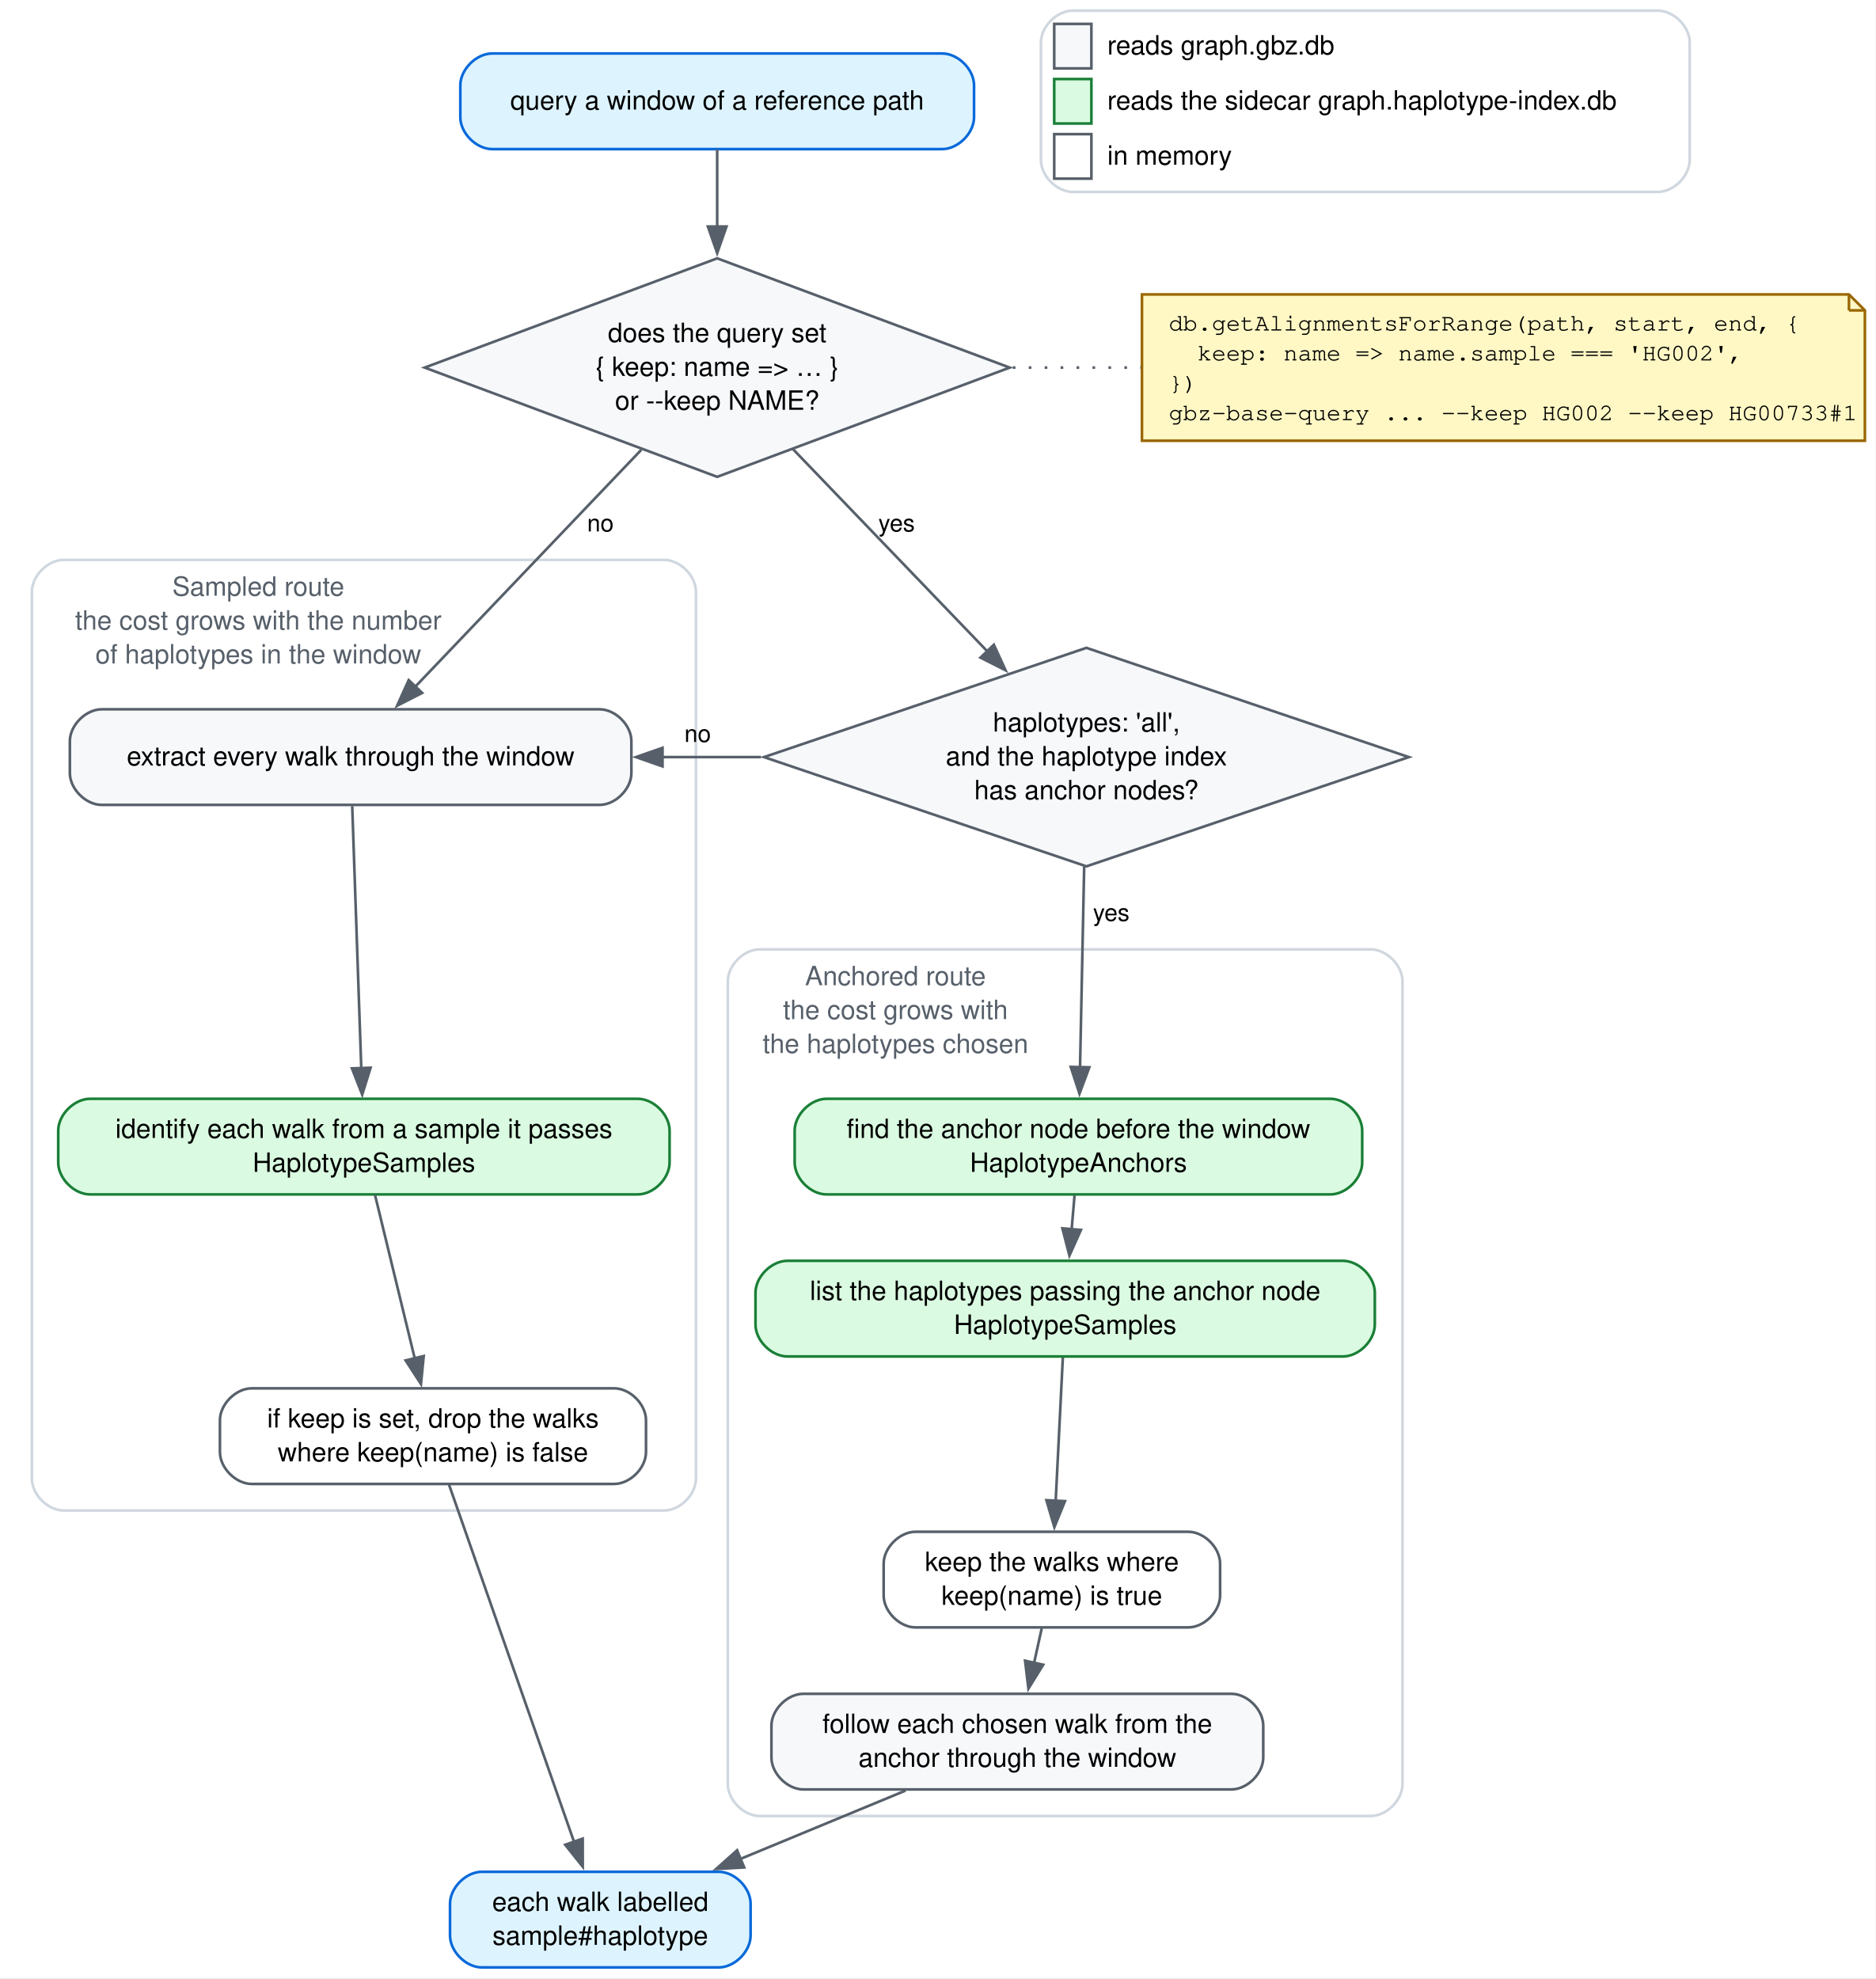
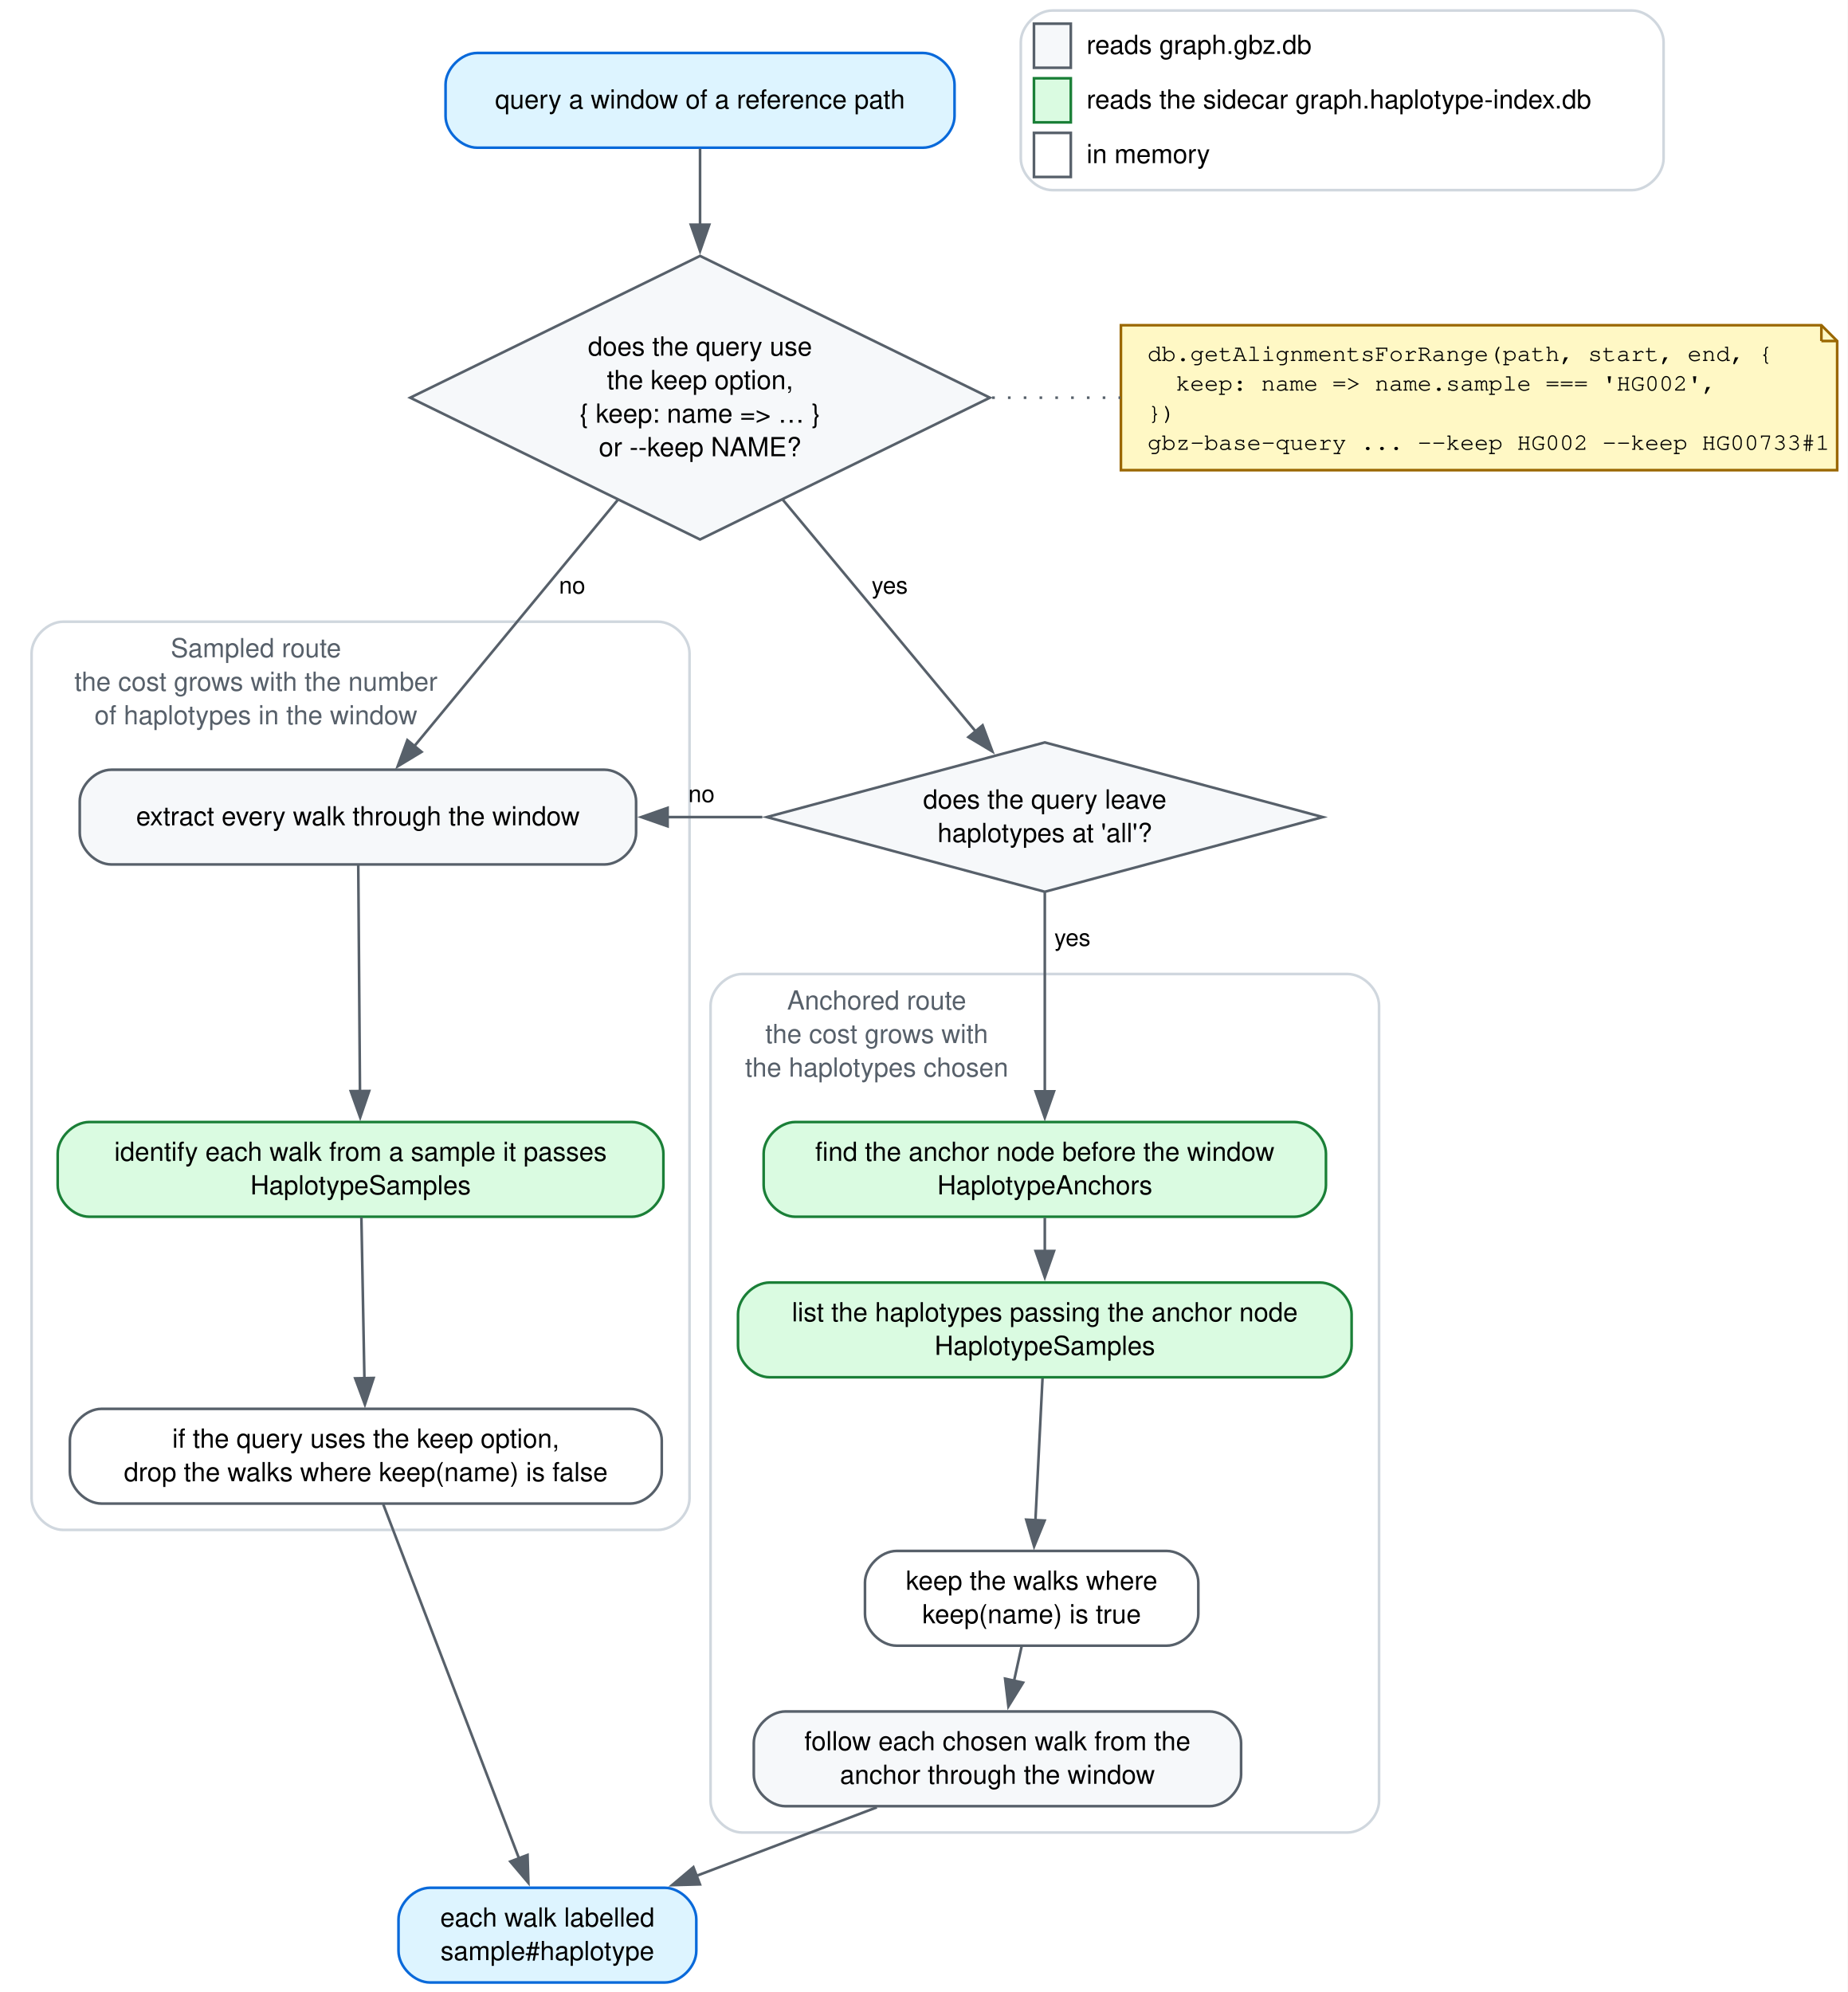
- <svg xmlns="http://www.w3.org/2000/svg" width="706pt" height="745pt" viewBox="0.00 0.00 706.00 745.00">
-   <g id="graph0" class="graph" transform="scale(1 1) rotate(0) translate(4 740.64)">
-     <polygon fill="white" stroke="none" points="-4,4 -4,-740.64 702.08,-740.64 702.08,4 -4,4" />
+ <svg xmlns="http://www.w3.org/2000/svg" width="702pt" height="757pt" viewBox="0.00 0.00 702.00 757.00">
+   <g id="graph0" class="graph" transform="scale(1 1) rotate(0) translate(4 753.39)">
+     <polygon fill="white" stroke="none" points="-4,4 -4,-753.39 698.08,-753.39 698.08,4 -4,4" />
    <g id="clust3" class="cluster">
-       <path fill="white" stroke="#d0d7de" d="M20,-172C20,-172 246,-172 246,-172 252,-172 258,-178 258,-184 258,-184 258,-517.88 258,-517.88 258,-523.88 252,-529.88 246,-529.88 246,-529.88 20,-529.88 20,-529.88 14,-529.88 8,-523.88 8,-517.88 8,-517.88 8,-184 8,-184 8,-178 14,-172 20,-172" />
-       <text xml:space="preserve" text-anchor="middle" x="93.25" y="-516.38" font-family="Helvetica,sans-Serif" font-size="10.00" fill="#57606a">Sampled route</text>
-       <text xml:space="preserve" text-anchor="middle" x="93.25" y="-503.63" font-family="Helvetica,sans-Serif" font-size="10.00" fill="#57606a">the cost grows with the number</text>
-       <text xml:space="preserve" text-anchor="middle" x="93.25" y="-490.88" font-family="Helvetica,sans-Serif" font-size="10.00" fill="#57606a">of haplotypes in the window</text>
+       <path fill="white" stroke="#d0d7de" d="M20,-172C20,-172 246,-172 246,-172 252,-172 258,-178 258,-184 258,-184 258,-505.13 258,-505.13 258,-511.13 252,-517.13 246,-517.13 246,-517.13 20,-517.13 20,-517.13 14,-517.13 8,-511.13 8,-505.13 8,-505.13 8,-184 8,-184 8,-178 14,-172 20,-172" />
+       <text xml:space="preserve" text-anchor="middle" x="93.25" y="-503.63" font-family="Helvetica,sans-Serif" font-size="10.00" fill="#57606a">Sampled route</text>
+       <text xml:space="preserve" text-anchor="middle" x="93.25" y="-490.88" font-family="Helvetica,sans-Serif" font-size="10.00" fill="#57606a">the cost grows with the number</text>
+       <text xml:space="preserve" text-anchor="middle" x="93.25" y="-478.13" font-family="Helvetica,sans-Serif" font-size="10.00" fill="#57606a">of haplotypes in the window</text>
    </g>
    <g id="clust4" class="cluster">
-       <path fill="white" stroke="#d0d7de" d="M282,-57C282,-57 512,-57 512,-57 518,-57 524,-63 524,-69 524,-69 524,-371.25 524,-371.25 524,-377.25 518,-383.25 512,-383.25 512,-383.25 282,-383.25 282,-383.25 276,-383.25 270,-377.25 270,-371.25 270,-371.25 270,-69 270,-69 270,-63 276,-57 282,-57" />
-       <text xml:space="preserve" text-anchor="middle" x="333.12" y="-369.75" font-family="Helvetica,sans-Serif" font-size="10.00" fill="#57606a">Anchored route</text>
-       <text xml:space="preserve" text-anchor="middle" x="333.12" y="-357" font-family="Helvetica,sans-Serif" font-size="10.00" fill="#57606a">the cost grows with</text>
-       <text xml:space="preserve" text-anchor="middle" x="333.12" y="-344.25" font-family="Helvetica,sans-Serif" font-size="10.00" fill="#57606a">the haplotypes chosen</text>
+       <path fill="white" stroke="#d0d7de" d="M278,-57C278,-57 508,-57 508,-57 514,-57 520,-63 520,-69 520,-69 520,-371.25 520,-371.25 520,-377.25 514,-383.25 508,-383.25 508,-383.25 278,-383.25 278,-383.25 272,-383.25 266,-377.25 266,-371.25 266,-371.25 266,-69 266,-69 266,-63 272,-57 278,-57" />
+       <text xml:space="preserve" text-anchor="middle" x="329.12" y="-369.75" font-family="Helvetica,sans-Serif" font-size="10.00" fill="#57606a">Anchored route</text>
+       <text xml:space="preserve" text-anchor="middle" x="329.12" y="-357" font-family="Helvetica,sans-Serif" font-size="10.00" fill="#57606a">the cost grows with</text>
+       <text xml:space="preserve" text-anchor="middle" x="329.12" y="-344.25" font-family="Helvetica,sans-Serif" font-size="10.00" fill="#57606a">the haplotypes chosen</text>
    </g>
    <g id="node1" class="node">
-       <path fill="#ddf4ff" stroke="#0969da" d="M350.7,-720.51C350.7,-720.51 181.3,-720.51 181.3,-720.51 175.3,-720.51 169.3,-714.51 169.3,-708.51 169.3,-708.51 169.3,-696.51 169.3,-696.51 169.3,-690.51 175.3,-684.51 181.3,-684.51 181.3,-684.51 350.7,-684.51 350.7,-684.51 356.7,-684.51 362.7,-690.51 362.7,-696.51 362.7,-696.51 362.7,-708.51 362.7,-708.51 362.7,-714.51 356.7,-720.51 350.7,-720.51" />
-       <text xml:space="preserve" text-anchor="middle" x="266" y="-699.39" font-family="Helvetica,sans-Serif" font-size="10.00">query a window of a reference path</text>
+       <path fill="#ddf4ff" stroke="#0969da" d="M346.7,-733.26C346.7,-733.26 177.3,-733.26 177.3,-733.26 171.3,-733.26 165.3,-727.26 165.3,-721.26 165.3,-721.26 165.3,-709.26 165.3,-709.26 165.3,-703.26 171.3,-697.26 177.3,-697.26 177.3,-697.26 346.7,-697.26 346.7,-697.26 352.7,-697.26 358.7,-703.26 358.7,-709.26 358.7,-709.26 358.7,-721.26 358.7,-721.26 358.7,-727.26 352.7,-733.26 346.7,-733.26" />
+       <text xml:space="preserve" text-anchor="middle" x="262" y="-712.14" font-family="Helvetica,sans-Serif" font-size="10.00">query a window of a reference path</text>
    </g>
    <g id="node2" class="node">
-       <polygon fill="#f6f8fa" stroke="#57606a" points="266,-643.39 155.87,-602.26 266,-561.13 376.13,-602.26 266,-643.39" />
-       <text xml:space="preserve" text-anchor="middle" x="266" y="-611.88" font-family="Helvetica,sans-Serif" font-size="10.00">does the query set</text>
-       <text xml:space="preserve" text-anchor="middle" x="266" y="-599.13" font-family="Helvetica,sans-Serif" font-size="10.00">{ keep: name =&gt; … }</text>
-       <text xml:space="preserve" text-anchor="middle" x="266" y="-586.38" font-family="Helvetica,sans-Serif" font-size="10.00">or --keep NAME?</text>
+       <polygon fill="#f6f8fa" stroke="#57606a" points="262,-656.14 151.87,-602.26 262,-548.38 372.13,-602.26 262,-656.14" />
+       <text xml:space="preserve" text-anchor="middle" x="262" y="-618.26" font-family="Helvetica,sans-Serif" font-size="10.00">does the query use</text>
+       <text xml:space="preserve" text-anchor="middle" x="262" y="-605.51" font-family="Helvetica,sans-Serif" font-size="10.00">the keep option,</text>
+       <text xml:space="preserve" text-anchor="middle" x="262" y="-592.76" font-family="Helvetica,sans-Serif" font-size="10.00">{ keep: name =&gt; … }</text>
+       <text xml:space="preserve" text-anchor="middle" x="262" y="-580.01" font-family="Helvetica,sans-Serif" font-size="10.00">or --keep NAME?</text>
    </g>
    <g id="edge2" class="edge">
-       <path fill="none" stroke="#57606a" d="M266,-684.4C266,-676.16 266,-665.8 266,-655.26" />
-       <polygon fill="#57606a" stroke="#57606a" points="269.5,-655.36 266,-645.36 262.5,-655.36 269.5,-655.36" />
+       <path fill="none" stroke="#57606a" d="M262,-696.92C262,-688.77 262,-678.5 262,-667.77" />
+       <polygon fill="#57606a" stroke="#57606a" points="265.5,-668 262,-658 258.5,-668 265.5,-668" />
    </g>
    <g id="node3" class="node">
-       <polygon fill="#f6f8fa" stroke="#57606a" points="405,-496.76 283.62,-455.63 405,-414.5 526.38,-455.63 405,-496.76" />
-       <text xml:space="preserve" text-anchor="middle" x="405" y="-465.25" font-family="Helvetica,sans-Serif" font-size="10.00">haplotypes: 'all',</text>
-       <text xml:space="preserve" text-anchor="middle" x="405" y="-452.5" font-family="Helvetica,sans-Serif" font-size="10.00">and the haplotype index</text>
-       <text xml:space="preserve" text-anchor="middle" x="405" y="-439.75" font-family="Helvetica,sans-Serif" font-size="10.00">has anchor nodes?</text>
+       <polygon fill="#f6f8fa" stroke="#57606a" points="393,-471.26 287.37,-442.88 393,-414.5 498.63,-442.88 393,-471.26" />
+       <text xml:space="preserve" text-anchor="middle" x="393" y="-446.13" font-family="Helvetica,sans-Serif" font-size="10.00">does the query leave</text>
+       <text xml:space="preserve" text-anchor="middle" x="393" y="-433.38" font-family="Helvetica,sans-Serif" font-size="10.00">haplotypes at 'all'?</text>
    </g>
    <g id="edge9" class="edge">
-       <path fill="none" stroke="#57606a" d="M294.46,-571.64C315.64,-549.61 344.73,-519.35 367.75,-495.39" />
-       <polygon fill="#57606a" stroke="#57606a" points="370.16,-497.93 374.57,-488.3 365.11,-493.08 370.16,-497.93" />
-       <text xml:space="preserve" text-anchor="middle" x="333.55" y="-540.58" font-family="Helvetica,sans-Serif" font-size="9.00"> yes </text>
+       <path fill="none" stroke="#57606a" d="M293.38,-563.56C315.86,-536.56 345.78,-500.61 366.94,-475.19" />
+       <polygon fill="#57606a" stroke="#57606a" points="369.36,-477.75 373.07,-467.83 363.98,-473.27 369.36,-477.75" />
+       <text xml:space="preserve" text-anchor="middle" x="334.07" y="-527.83" font-family="Helvetica,sans-Serif" font-size="9.00"> yes </text>
    </g>
    <g id="node4" class="node">
-       <polygon fill="#fff8c5" stroke="#9a6700" points="692.08,-629.8 425.92,-629.8 425.92,-574.72 698.08,-574.72 698.08,-623.8 692.08,-629.8" />
-       <polyline fill="none" stroke="#9a6700" points="692.08,-629.8 692.08,-623.8" />
-       <polyline fill="none" stroke="#9a6700" points="698.08,-623.8 692.08,-623.8" />
-       <text xml:space="preserve" text-anchor="start" x="436" y="-616.21" font-family="Courier,monospace" font-size="9.00">db.getAlignmentsForRange(path, start, end, {</text>
-       <text xml:space="preserve" text-anchor="start" x="436" y="-604.96" font-family="Courier,monospace" font-size="9.00">  keep: name =&gt; name.sample === 'HG002',</text>
-       <text xml:space="preserve" text-anchor="start" x="436" y="-593.71" font-family="Courier,monospace" font-size="9.00">})</text>
-       <text xml:space="preserve" text-anchor="start" x="436" y="-582.46" font-family="Courier,monospace" font-size="9.00">gbz-base-query ... --keep HG002 --keep HG00733#1</text>
+       <polygon fill="#fff8c5" stroke="#9a6700" points="688.08,-629.8 421.92,-629.8 421.92,-574.72 694.08,-574.72 694.08,-623.8 688.08,-629.8" />
+       <polyline fill="none" stroke="#9a6700" points="688.08,-629.8 688.08,-623.8" />
+       <polyline fill="none" stroke="#9a6700" points="694.08,-623.8 688.08,-623.8" />
+       <text xml:space="preserve" text-anchor="start" x="432" y="-616.21" font-family="Courier,monospace" font-size="9.00">db.getAlignmentsForRange(path, start, end, {</text>
+       <text xml:space="preserve" text-anchor="start" x="432" y="-604.96" font-family="Courier,monospace" font-size="9.00">  keep: name =&gt; name.sample === 'HG002',</text>
+       <text xml:space="preserve" text-anchor="start" x="432" y="-593.71" font-family="Courier,monospace" font-size="9.00">})</text>
+       <text xml:space="preserve" text-anchor="start" x="432" y="-582.46" font-family="Courier,monospace" font-size="9.00">gbz-base-query ... --keep HG002 --keep HG00733#1</text>
    </g>
    <g id="edge1" class="edge">
-       <path fill="none" stroke="#57606a" stroke-dasharray="1,5" d="M377.29,-602.26C393.4,-602.26 409.52,-602.26 425.63,-602.26" />
+       <path fill="none" stroke="#57606a" stroke-dasharray="1,5" d="M373,-602.26C389.26,-602.26 405.52,-602.26 421.78,-602.26" />
    </g>
    <g id="node7" class="node">
-       <path fill="#f6f8fa" stroke="#57606a" d="M221.7,-473.63C221.7,-473.63 34.3,-473.63 34.3,-473.63 28.3,-473.63 22.3,-467.63 22.3,-461.63 22.3,-461.63 22.3,-449.63 22.3,-449.63 22.3,-443.63 28.3,-437.63 34.3,-437.63 34.3,-437.63 221.7,-437.63 221.7,-437.63 227.7,-437.63 233.7,-443.63 233.7,-449.63 233.7,-449.63 233.7,-461.63 233.7,-461.63 233.7,-467.63 227.7,-473.63 221.7,-473.63" />
-       <text xml:space="preserve" text-anchor="middle" x="128" y="-452.5" font-family="Helvetica,sans-Serif" font-size="10.00">extract every walk through the window</text>
+       <path fill="#f6f8fa" stroke="#57606a" d="M225.7,-460.88C225.7,-460.88 38.3,-460.88 38.3,-460.88 32.3,-460.88 26.3,-454.88 26.3,-448.88 26.3,-448.88 26.3,-436.88 26.3,-436.88 26.3,-430.88 32.3,-424.88 38.3,-424.88 38.3,-424.88 225.7,-424.88 225.7,-424.88 231.7,-424.88 237.7,-430.88 237.7,-436.88 237.7,-436.88 237.7,-448.88 237.7,-448.88 237.7,-454.88 231.7,-460.88 225.7,-460.88" />
+       <text xml:space="preserve" text-anchor="middle" x="132" y="-439.75" font-family="Helvetica,sans-Serif" font-size="10.00">extract every walk through the window</text>
    </g>
    <g id="edge8" class="edge">
-       <path fill="none" stroke="#57606a" d="M237.41,-571.29C212.27,-544.94 176.07,-507.01 152.3,-482.1" />
-       <polygon fill="#57606a" stroke="#57606a" points="154.93,-479.79 145.5,-474.97 149.87,-484.62 154.93,-479.79" />
-       <text xml:space="preserve" text-anchor="middle" x="222.04" y="-540.58" font-family="Helvetica,sans-Serif" font-size="9.00"> no </text>
+       <path fill="none" stroke="#57606a" d="M230.86,-563.56C206.91,-534.57 174.45,-495.27 153.37,-469.75" />
+       <polygon fill="#57606a" stroke="#57606a" points="156.18,-467.66 147.12,-462.18 150.79,-472.12 156.18,-467.66" />
+       <text xml:space="preserve" text-anchor="middle" x="213.41" y="-527.83" font-family="Helvetica,sans-Serif" font-size="9.00"> no </text>
    </g>
    <g id="edge10" class="edge">
-       <path fill="none" stroke="#57606a" d="M282.48,-455.63C270.08,-455.63 257.51,-455.63 245.16,-455.63" />
-       <polygon fill="#57606a" stroke="#57606a" points="245.42,-452.13 235.42,-455.63 245.42,-459.13 245.42,-452.13" />
-       <text xml:space="preserve" text-anchor="middle" x="258.66" y="-461.33" font-family="Helvetica,sans-Serif" font-size="9.00"> no </text>
+       <path fill="none" stroke="#57606a" d="M285.66,-442.88C273.77,-442.88 261.62,-442.88 249.61,-442.88" />
+       <polygon fill="#57606a" stroke="#57606a" points="249.67,-439.38 239.67,-442.88 249.67,-446.38 249.67,-439.38" />
+       <text xml:space="preserve" text-anchor="middle" x="262.54" y="-448.58" font-family="Helvetica,sans-Serif" font-size="9.00"> no </text>
    </g>
    <g id="node10" class="node">
-       <path fill="#dafbe1" stroke="#1a7f37" d="M496.83,-327C496.83,-327 307.17,-327 307.17,-327 301.17,-327 295.17,-321 295.17,-315 295.17,-315 295.17,-303 295.17,-303 295.17,-297 301.17,-291 307.17,-291 307.17,-291 496.83,-291 496.83,-291 502.83,-291 508.83,-297 508.83,-303 508.83,-303 508.83,-315 508.83,-315 508.83,-321 502.83,-327 496.83,-327" />
-       <text xml:space="preserve" text-anchor="middle" x="402" y="-312.25" font-family="Helvetica,sans-Serif" font-size="10.00">find the anchor node before the window</text>
-       <text xml:space="preserve" text-anchor="middle" x="402" y="-299.5" font-family="Helvetica,sans-Serif" font-size="10.00">HaplotypeAnchors</text>
+       <path fill="#dafbe1" stroke="#1a7f37" d="M487.83,-327C487.83,-327 298.17,-327 298.17,-327 292.17,-327 286.17,-321 286.17,-315 286.17,-315 286.17,-303 286.17,-303 286.17,-297 292.17,-291 298.17,-291 298.17,-291 487.83,-291 487.83,-291 493.83,-291 499.83,-297 499.83,-303 499.83,-303 499.83,-315 499.83,-315 499.83,-321 493.83,-327 487.83,-327" />
+       <text xml:space="preserve" text-anchor="middle" x="393" y="-312.25" font-family="Helvetica,sans-Serif" font-size="10.00">find the anchor node before the window</text>
+       <text xml:space="preserve" text-anchor="middle" x="393" y="-299.5" font-family="Helvetica,sans-Serif" font-size="10.00">HaplotypeAnchors</text>
    </g>
    <g id="edge11" class="edge">
-       <path fill="none" stroke="#57606a" d="M404.16,-414.34C403.67,-390.34 403.05,-360.43 402.6,-338.79" />
-       <polygon fill="#57606a" stroke="#57606a" points="406.1,-338.85 402.39,-328.93 399.1,-339 406.1,-338.85" />
-       <text xml:space="preserve" text-anchor="middle" x="414.36" y="-393.95" font-family="Helvetica,sans-Serif" font-size="9.00"> yes </text>
+       <path fill="none" stroke="#57606a" d="M393,-414.23C393,-392.06 393,-361.03 393,-338.61" />
+       <polygon fill="#57606a" stroke="#57606a" points="396.5,-338.66 393,-328.66 389.5,-338.66 396.5,-338.66" />
+       <text xml:space="preserve" text-anchor="middle" x="403.5" y="-393.95" font-family="Helvetica,sans-Serif" font-size="9.00"> yes </text>
    </g>
    <g id="node5" class="node">
-       <path fill="#ddf4ff" stroke="#0969da" d="M266.58,-36C266.58,-36 177.42,-36 177.42,-36 171.42,-36 165.42,-30 165.42,-24 165.42,-24 165.42,-12 165.42,-12 165.42,-6 171.42,0 177.42,0 177.42,0 266.58,0 266.58,0 272.58,0 278.58,-6 278.58,-12 278.58,-12 278.58,-24 278.58,-24 278.58,-30 272.58,-36 266.58,-36" />
-       <text xml:space="preserve" text-anchor="middle" x="222" y="-21.25" font-family="Helvetica,sans-Serif" font-size="10.00">each walk labelled</text>
-       <text xml:space="preserve" text-anchor="middle" x="222" y="-8.5" font-family="Helvetica,sans-Serif" font-size="10.00">sample#haplotype</text>
+       <path fill="#ddf4ff" stroke="#0969da" d="M248.58,-36C248.58,-36 159.42,-36 159.42,-36 153.42,-36 147.42,-30 147.42,-24 147.42,-24 147.42,-12 147.42,-12 147.42,-6 153.42,0 159.42,0 159.42,0 248.58,0 248.58,0 254.58,0 260.58,-6 260.58,-12 260.58,-12 260.58,-24 260.58,-24 260.58,-30 254.58,-36 248.58,-36" />
+       <text xml:space="preserve" text-anchor="middle" x="204" y="-21.25" font-family="Helvetica,sans-Serif" font-size="10.00">each walk labelled</text>
+       <text xml:space="preserve" text-anchor="middle" x="204" y="-8.5" font-family="Helvetica,sans-Serif" font-size="10.00">sample#haplotype</text>
    </g>
    <g id="node6" class="node">
-       <polygon fill="#f6f8fa" stroke="none" points="392.88,-714.89 392.88,-731.64 406.88,-731.64 406.88,-714.89 392.88,-714.89" />
-       <polygon fill="none" stroke="#57606a" points="392.88,-714.89 392.88,-731.64 406.88,-731.64 406.88,-714.89 392.88,-714.89" />
-       <text xml:space="preserve" text-anchor="start" x="412.88" y="-720.14" font-family="Helvetica,sans-Serif" font-size="10.00">reads graph.gbz.db</text>
-       <polygon fill="#dafbe1" stroke="none" points="392.88,-694.14 392.88,-710.89 406.88,-710.89 406.88,-694.14 392.88,-694.14" />
-       <polygon fill="none" stroke="#1a7f37" points="392.88,-694.14 392.88,-710.89 406.88,-710.89 406.88,-694.14 392.88,-694.14" />
-       <text xml:space="preserve" text-anchor="start" x="412.88" y="-699.39" font-family="Helvetica,sans-Serif" font-size="10.00">reads the sidecar graph.haplotype-index.db</text>
-       <polygon fill="white" stroke="none" points="392.88,-673.39 392.88,-690.14 406.88,-690.14 406.88,-673.39 392.88,-673.39" />
-       <polygon fill="none" stroke="#57606a" points="392.88,-673.39 392.88,-690.14 406.88,-690.14 406.88,-673.39 392.88,-673.39" />
-       <text xml:space="preserve" text-anchor="start" x="412.88" y="-678.64" font-family="Helvetica,sans-Serif" font-size="10.00">in memory</text>
-       <path fill="none" stroke="#d0d7de" d="M399.88,-668.39C399.88,-668.39 620.12,-668.39 620.12,-668.39 626.12,-668.39 632.12,-674.39 632.12,-680.39 632.12,-680.39 632.12,-724.64 632.12,-724.64 632.12,-730.64 626.12,-736.64 620.12,-736.64 620.12,-736.64 399.88,-736.64 399.88,-736.64 393.88,-736.64 387.88,-730.64 387.88,-724.64 387.88,-724.64 387.88,-680.39 387.88,-680.39 387.88,-674.39 393.88,-668.39 399.88,-668.39" />
+       <polygon fill="#f6f8fa" stroke="none" points="388.88,-727.64 388.88,-744.39 402.88,-744.39 402.88,-727.64 388.88,-727.64" />
+       <polygon fill="none" stroke="#57606a" points="388.88,-727.64 388.88,-744.39 402.88,-744.39 402.88,-727.64 388.88,-727.64" />
+       <text xml:space="preserve" text-anchor="start" x="408.88" y="-732.89" font-family="Helvetica,sans-Serif" font-size="10.00">reads graph.gbz.db</text>
+       <polygon fill="#dafbe1" stroke="none" points="388.88,-706.89 388.88,-723.64 402.88,-723.64 402.88,-706.89 388.88,-706.89" />
+       <polygon fill="none" stroke="#1a7f37" points="388.88,-706.89 388.88,-723.64 402.88,-723.64 402.88,-706.89 388.88,-706.89" />
+       <text xml:space="preserve" text-anchor="start" x="408.88" y="-712.14" font-family="Helvetica,sans-Serif" font-size="10.00">reads the sidecar graph.haplotype-index.db</text>
+       <polygon fill="white" stroke="none" points="388.88,-686.14 388.88,-702.89 402.88,-702.89 402.88,-686.14 388.88,-686.14" />
+       <polygon fill="none" stroke="#57606a" points="388.88,-686.14 388.88,-702.89 402.88,-702.89 402.88,-686.14 388.88,-686.14" />
+       <text xml:space="preserve" text-anchor="start" x="408.88" y="-691.39" font-family="Helvetica,sans-Serif" font-size="10.00">in memory</text>
+       <path fill="none" stroke="#d0d7de" d="M395.88,-681.14C395.88,-681.14 616.12,-681.14 616.12,-681.14 622.12,-681.14 628.12,-687.14 628.12,-693.14 628.12,-693.14 628.12,-737.39 628.12,-737.39 628.12,-743.39 622.12,-749.39 616.12,-749.39 616.12,-749.39 395.88,-749.39 395.88,-749.39 389.88,-749.39 383.88,-743.39 383.88,-737.39 383.88,-737.39 383.88,-693.14 383.88,-693.14 383.88,-687.14 389.88,-681.14 395.88,-681.14" />
    </g>
    <g id="node8" class="node">
      <path fill="#dafbe1" stroke="#1a7f37" d="M236.08,-327C236.08,-327 29.92,-327 29.92,-327 23.92,-327 17.92,-321 17.92,-315 17.92,-315 17.92,-303 17.92,-303 17.92,-297 23.92,-291 29.92,-291 29.92,-291 236.08,-291 236.08,-291 242.08,-291 248.08,-297 248.08,-303 248.08,-303 248.08,-315 248.08,-315 248.08,-321 242.08,-327 236.08,-327" />
      <text xml:space="preserve" text-anchor="middle" x="133" y="-312.25" font-family="Helvetica,sans-Serif" font-size="10.00">identify each walk from a sample it passes</text>
      <text xml:space="preserve" text-anchor="middle" x="133" y="-299.5" font-family="Helvetica,sans-Serif" font-size="10.00">HaplotypeSamples</text>
    </g>
    <g id="edge3" class="edge">
-       <path fill="none" stroke="#57606a" d="M128.6,-437.18C129.45,-412.62 131.01,-367.56 132.02,-338.21" />
-       <polygon fill="#57606a" stroke="#57606a" points="135.51,-338.69 132.36,-328.57 128.51,-338.44 135.51,-338.69" />
+       <path fill="none" stroke="#57606a" d="M132.13,-424.64C132.3,-402.82 132.58,-364.93 132.78,-338.71" />
+       <polygon fill="#57606a" stroke="#57606a" points="136.28,-338.79 132.86,-328.76 129.28,-338.73 136.28,-338.79" />
    </g>
    <g id="node9" class="node">
-       <path fill="white" stroke="#57606a" d="M227.2,-218C227.2,-218 90.8,-218 90.8,-218 84.8,-218 78.8,-212 78.8,-206 78.8,-206 78.8,-194 78.8,-194 78.8,-188 84.8,-182 90.8,-182 90.8,-182 227.2,-182 227.2,-182 233.2,-182 239.2,-188 239.2,-194 239.2,-194 239.2,-206 239.2,-206 239.2,-212 233.2,-218 227.2,-218" />
-       <text xml:space="preserve" text-anchor="middle" x="159" y="-203.25" font-family="Helvetica,sans-Serif" font-size="10.00">if keep is set, drop the walks</text>
-       <text xml:space="preserve" text-anchor="middle" x="159" y="-190.5" font-family="Helvetica,sans-Serif" font-size="10.00">where keep(name) is false</text>
+       <path fill="white" stroke="#57606a" d="M235.45,-218C235.45,-218 34.55,-218 34.55,-218 28.55,-218 22.55,-212 22.55,-206 22.55,-206 22.55,-194 22.55,-194 22.55,-188 28.55,-182 34.55,-182 34.55,-182 235.45,-182 235.45,-182 241.45,-182 247.45,-188 247.45,-194 247.45,-194 247.45,-206 247.45,-206 247.45,-212 241.45,-218 235.45,-218" />
+       <text xml:space="preserve" text-anchor="middle" x="135" y="-203.25" font-family="Helvetica,sans-Serif" font-size="10.00">if the query uses the keep option,</text>
+       <text xml:space="preserve" text-anchor="middle" x="135" y="-190.5" font-family="Helvetica,sans-Serif" font-size="10.00">drop the walks where keep(name) is false</text>
    </g>
    <g id="edge4" class="edge">
-       <path fill="none" stroke="#57606a" d="M137.18,-290.81C141.21,-274.2 147.4,-248.74 152.16,-229.16" />
-       <polygon fill="#57606a" stroke="#57606a" points="155.52,-230.16 154.48,-219.62 148.71,-228.51 155.52,-230.16" />
+       <path fill="none" stroke="#57606a" d="M133.32,-290.81C133.63,-274.27 134.1,-248.98 134.47,-229.44" />
+       <polygon fill="#57606a" stroke="#57606a" points="137.96,-229.73 134.65,-219.66 130.96,-229.59 137.96,-229.73" />
    </g>
    <g id="edge12" class="edge">
-       <path fill="none" stroke="#57606a" d="M165.04,-181.74C175.93,-150.64 198.93,-84.93 212.13,-47.21" />
-       <polygon fill="#57606a" stroke="#57606a" points="215.38,-48.49 215.39,-37.9 208.78,-46.18 215.38,-48.49" />
+       <path fill="none" stroke="#57606a" d="M141.62,-181.74C153.54,-150.64 178.73,-84.93 193.19,-47.21" />
+       <polygon fill="#57606a" stroke="#57606a" points="196.45,-48.47 196.76,-37.88 189.91,-45.97 196.45,-48.47" />
    </g>
    <g id="node11" class="node">
-       <path fill="#dafbe1" stroke="#1a7f37" d="M501.58,-266C501.58,-266 292.42,-266 292.42,-266 286.42,-266 280.42,-260 280.42,-254 280.42,-254 280.42,-242 280.42,-242 280.42,-236 286.42,-230 292.42,-230 292.42,-230 501.58,-230 501.58,-230 507.58,-230 513.58,-236 513.58,-242 513.58,-242 513.58,-254 513.58,-254 513.58,-260 507.58,-266 501.58,-266" />
-       <text xml:space="preserve" text-anchor="middle" x="397" y="-251.25" font-family="Helvetica,sans-Serif" font-size="10.00">list the haplotypes passing the anchor node</text>
-       <text xml:space="preserve" text-anchor="middle" x="397" y="-238.5" font-family="Helvetica,sans-Serif" font-size="10.00">HaplotypeSamples</text>
+       <path fill="#dafbe1" stroke="#1a7f37" d="M497.58,-266C497.58,-266 288.42,-266 288.42,-266 282.42,-266 276.42,-260 276.42,-254 276.42,-254 276.42,-242 276.42,-242 276.42,-236 282.42,-230 288.42,-230 288.42,-230 497.58,-230 497.58,-230 503.58,-230 509.58,-236 509.58,-242 509.58,-242 509.58,-254 509.58,-254 509.58,-260 503.58,-266 497.58,-266" />
+       <text xml:space="preserve" text-anchor="middle" x="393" y="-251.25" font-family="Helvetica,sans-Serif" font-size="10.00">list the haplotypes passing the anchor node</text>
+       <text xml:space="preserve" text-anchor="middle" x="393" y="-238.5" font-family="Helvetica,sans-Serif" font-size="10.00">HaplotypeSamples</text>
    </g>
    <g id="edge5" class="edge">
-       <path fill="none" stroke="#57606a" d="M400.53,-290.62C400.18,-286.57 399.81,-282.16 399.44,-277.77" />
-       <polygon fill="#57606a" stroke="#57606a" points="402.94,-277.64 398.61,-267.97 395.96,-278.23 402.94,-277.64" />
+       <path fill="none" stroke="#57606a" d="M393,-290.62C393,-286.57 393,-282.16 393,-277.77" />
+       <polygon fill="#57606a" stroke="#57606a" points="396.5,-277.98 393,-267.98 389.5,-277.98 396.5,-277.98" />
    </g>
    <g id="node12" class="node">
-       <path fill="white" stroke="#57606a" d="M443.33,-164C443.33,-164 340.67,-164 340.67,-164 334.67,-164 328.67,-158 328.67,-152 328.67,-152 328.67,-140 328.67,-140 328.67,-134 334.67,-128 340.67,-128 340.67,-128 443.33,-128 443.33,-128 449.33,-128 455.33,-134 455.33,-140 455.33,-140 455.33,-152 455.33,-152 455.33,-158 449.33,-164 443.33,-164" />
-       <text xml:space="preserve" text-anchor="middle" x="392" y="-149.25" font-family="Helvetica,sans-Serif" font-size="10.00">keep the walks where</text>
-       <text xml:space="preserve" text-anchor="middle" x="392" y="-136.5" font-family="Helvetica,sans-Serif" font-size="10.00">keep(name) is true</text>
+       <path fill="white" stroke="#57606a" d="M439.33,-164C439.33,-164 336.67,-164 336.67,-164 330.67,-164 324.67,-158 324.67,-152 324.67,-152 324.67,-140 324.67,-140 324.67,-134 330.67,-128 336.67,-128 336.67,-128 439.33,-128 439.33,-128 445.33,-128 451.33,-134 451.33,-140 451.33,-140 451.33,-152 451.33,-152 451.33,-158 445.33,-164 439.33,-164" />
+       <text xml:space="preserve" text-anchor="middle" x="388" y="-149.25" font-family="Helvetica,sans-Serif" font-size="10.00">keep the walks where</text>
+       <text xml:space="preserve" text-anchor="middle" x="388" y="-136.5" font-family="Helvetica,sans-Serif" font-size="10.00">keep(name) is true</text>
    </g>
    <g id="edge6" class="edge">
-       <path fill="none" stroke="#57606a" d="M396.13,-229.58C395.39,-214.74 394.31,-193.12 393.44,-175.72" />
-       <polygon fill="#57606a" stroke="#57606a" points="396.93,-175.54 392.94,-165.73 389.94,-175.89 396.93,-175.54" />
+       <path fill="none" stroke="#57606a" d="M392.13,-229.58C391.39,-214.74 390.31,-193.12 389.44,-175.72" />
+       <polygon fill="#57606a" stroke="#57606a" points="392.93,-175.54 388.94,-165.73 385.94,-175.89 392.93,-175.54" />
    </g>
    <g id="node13" class="node">
-       <path fill="#f6f8fa" stroke="#57606a" d="M459.58,-103C459.58,-103 298.42,-103 298.42,-103 292.42,-103 286.42,-97 286.42,-91 286.42,-91 286.42,-79 286.42,-79 286.42,-73 292.42,-67 298.42,-67 298.42,-67 459.58,-67 459.58,-67 465.58,-67 471.58,-73 471.58,-79 471.58,-79 471.58,-91 471.58,-91 471.58,-97 465.58,-103 459.58,-103" />
-       <text xml:space="preserve" text-anchor="middle" x="379" y="-88.25" font-family="Helvetica,sans-Serif" font-size="10.00">follow each chosen walk from the</text>
-       <text xml:space="preserve" text-anchor="middle" x="379" y="-75.5" font-family="Helvetica,sans-Serif" font-size="10.00">anchor through the window</text>
+       <path fill="#f6f8fa" stroke="#57606a" d="M455.58,-103C455.58,-103 294.42,-103 294.42,-103 288.42,-103 282.42,-97 282.42,-91 282.42,-91 282.42,-79 282.42,-79 282.42,-73 288.42,-67 294.42,-67 294.42,-67 455.58,-67 455.58,-67 461.58,-67 467.58,-73 467.58,-79 467.58,-79 467.58,-91 467.58,-91 467.58,-97 461.58,-103 455.58,-103" />
+       <text xml:space="preserve" text-anchor="middle" x="375" y="-88.25" font-family="Helvetica,sans-Serif" font-size="10.00">follow each chosen walk from the</text>
+       <text xml:space="preserve" text-anchor="middle" x="375" y="-75.5" font-family="Helvetica,sans-Serif" font-size="10.00">anchor through the window</text>
    </g>
    <g id="edge7" class="edge">
-       <path fill="none" stroke="#57606a" d="M388.17,-127.62C387.25,-123.45 386.25,-118.9 385.25,-114.38" />
-       <polygon fill="#57606a" stroke="#57606a" points="388.74,-113.95 383.17,-104.94 381.91,-115.46 388.74,-113.95" />
+       <path fill="none" stroke="#57606a" d="M384.17,-127.62C383.25,-123.45 382.25,-118.9 381.25,-114.38" />
+       <polygon fill="#57606a" stroke="#57606a" points="384.74,-113.95 379.17,-104.94 377.91,-115.46 384.74,-113.95" />
    </g>
    <g id="edge13" class="edge">
-       <path fill="none" stroke="#57606a" d="M336.93,-66.58C317.83,-58.68 295.04,-49.24 274.81,-40.87" />
-       <polygon fill="#57606a" stroke="#57606a" points="276.17,-37.64 265.59,-37.05 273.49,-44.1 276.17,-37.64" />
+       <path fill="none" stroke="#57606a" d="M329.18,-66.58C308.09,-58.57 282.87,-48.98 260.61,-40.52" />
+       <polygon fill="#57606a" stroke="#57606a" points="261.96,-37.29 251.37,-37 259.47,-43.83 261.96,-37.29" />
    </g>
  </g>
</svg>
